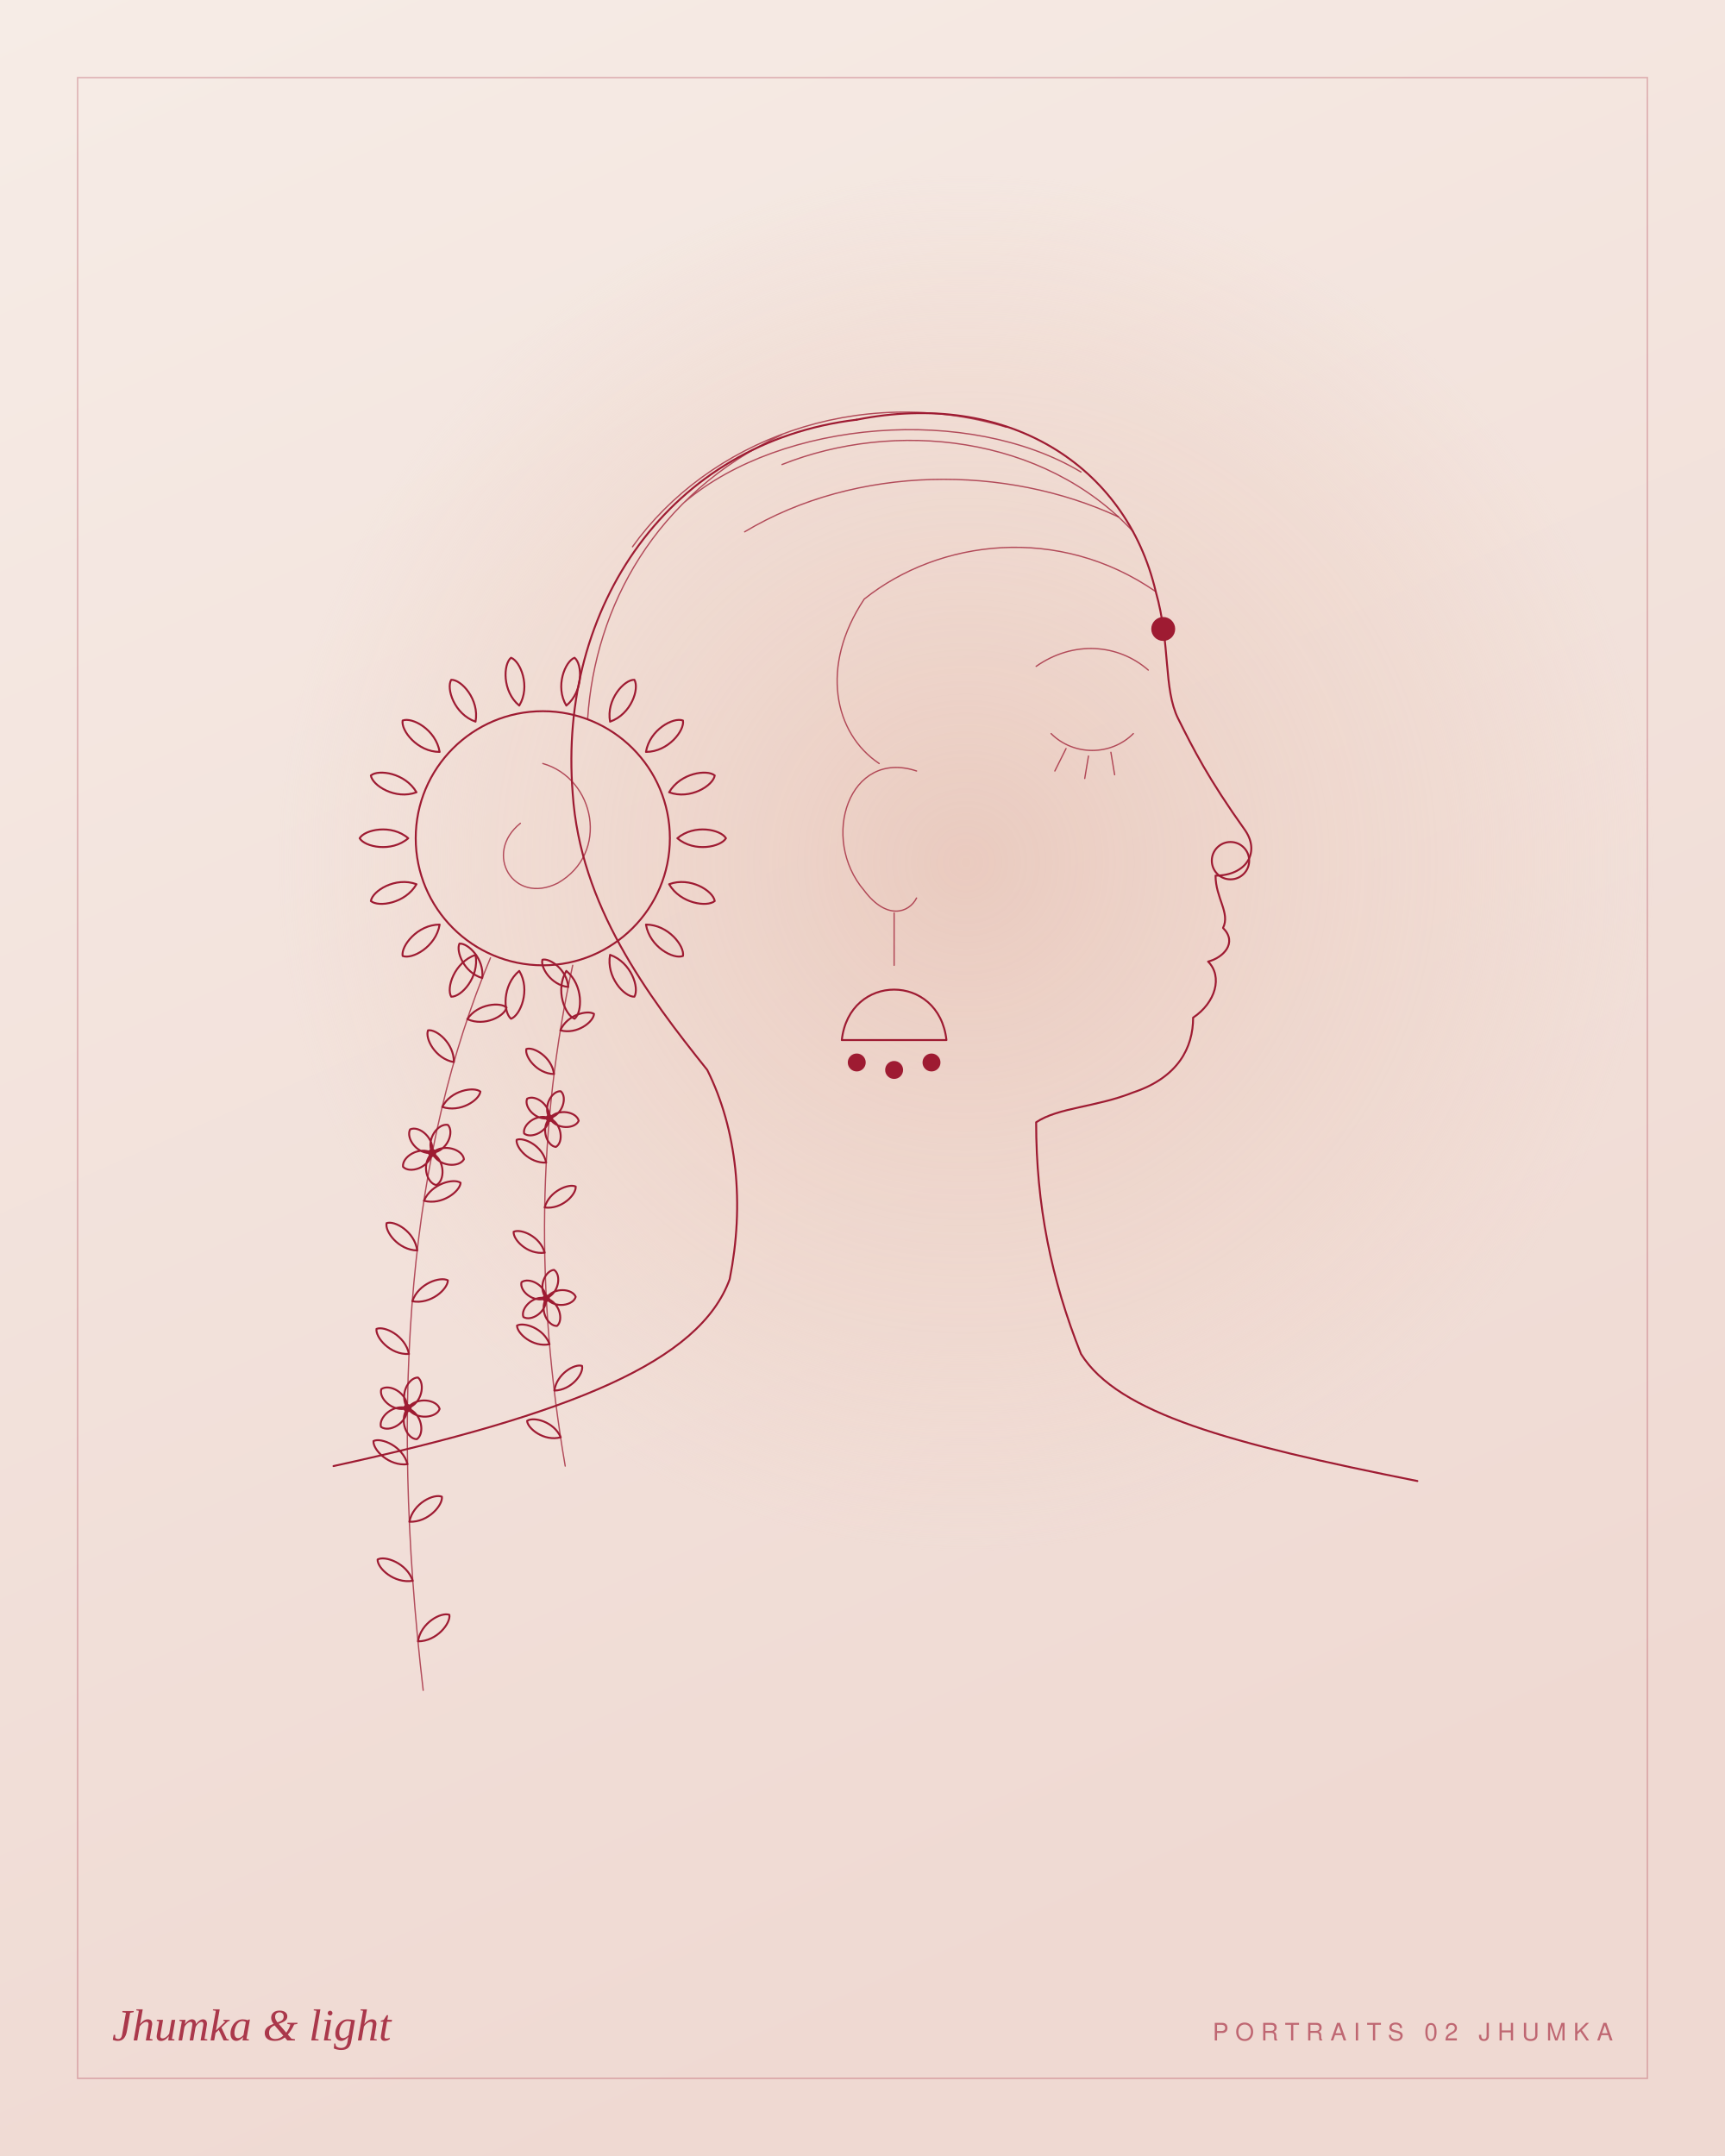
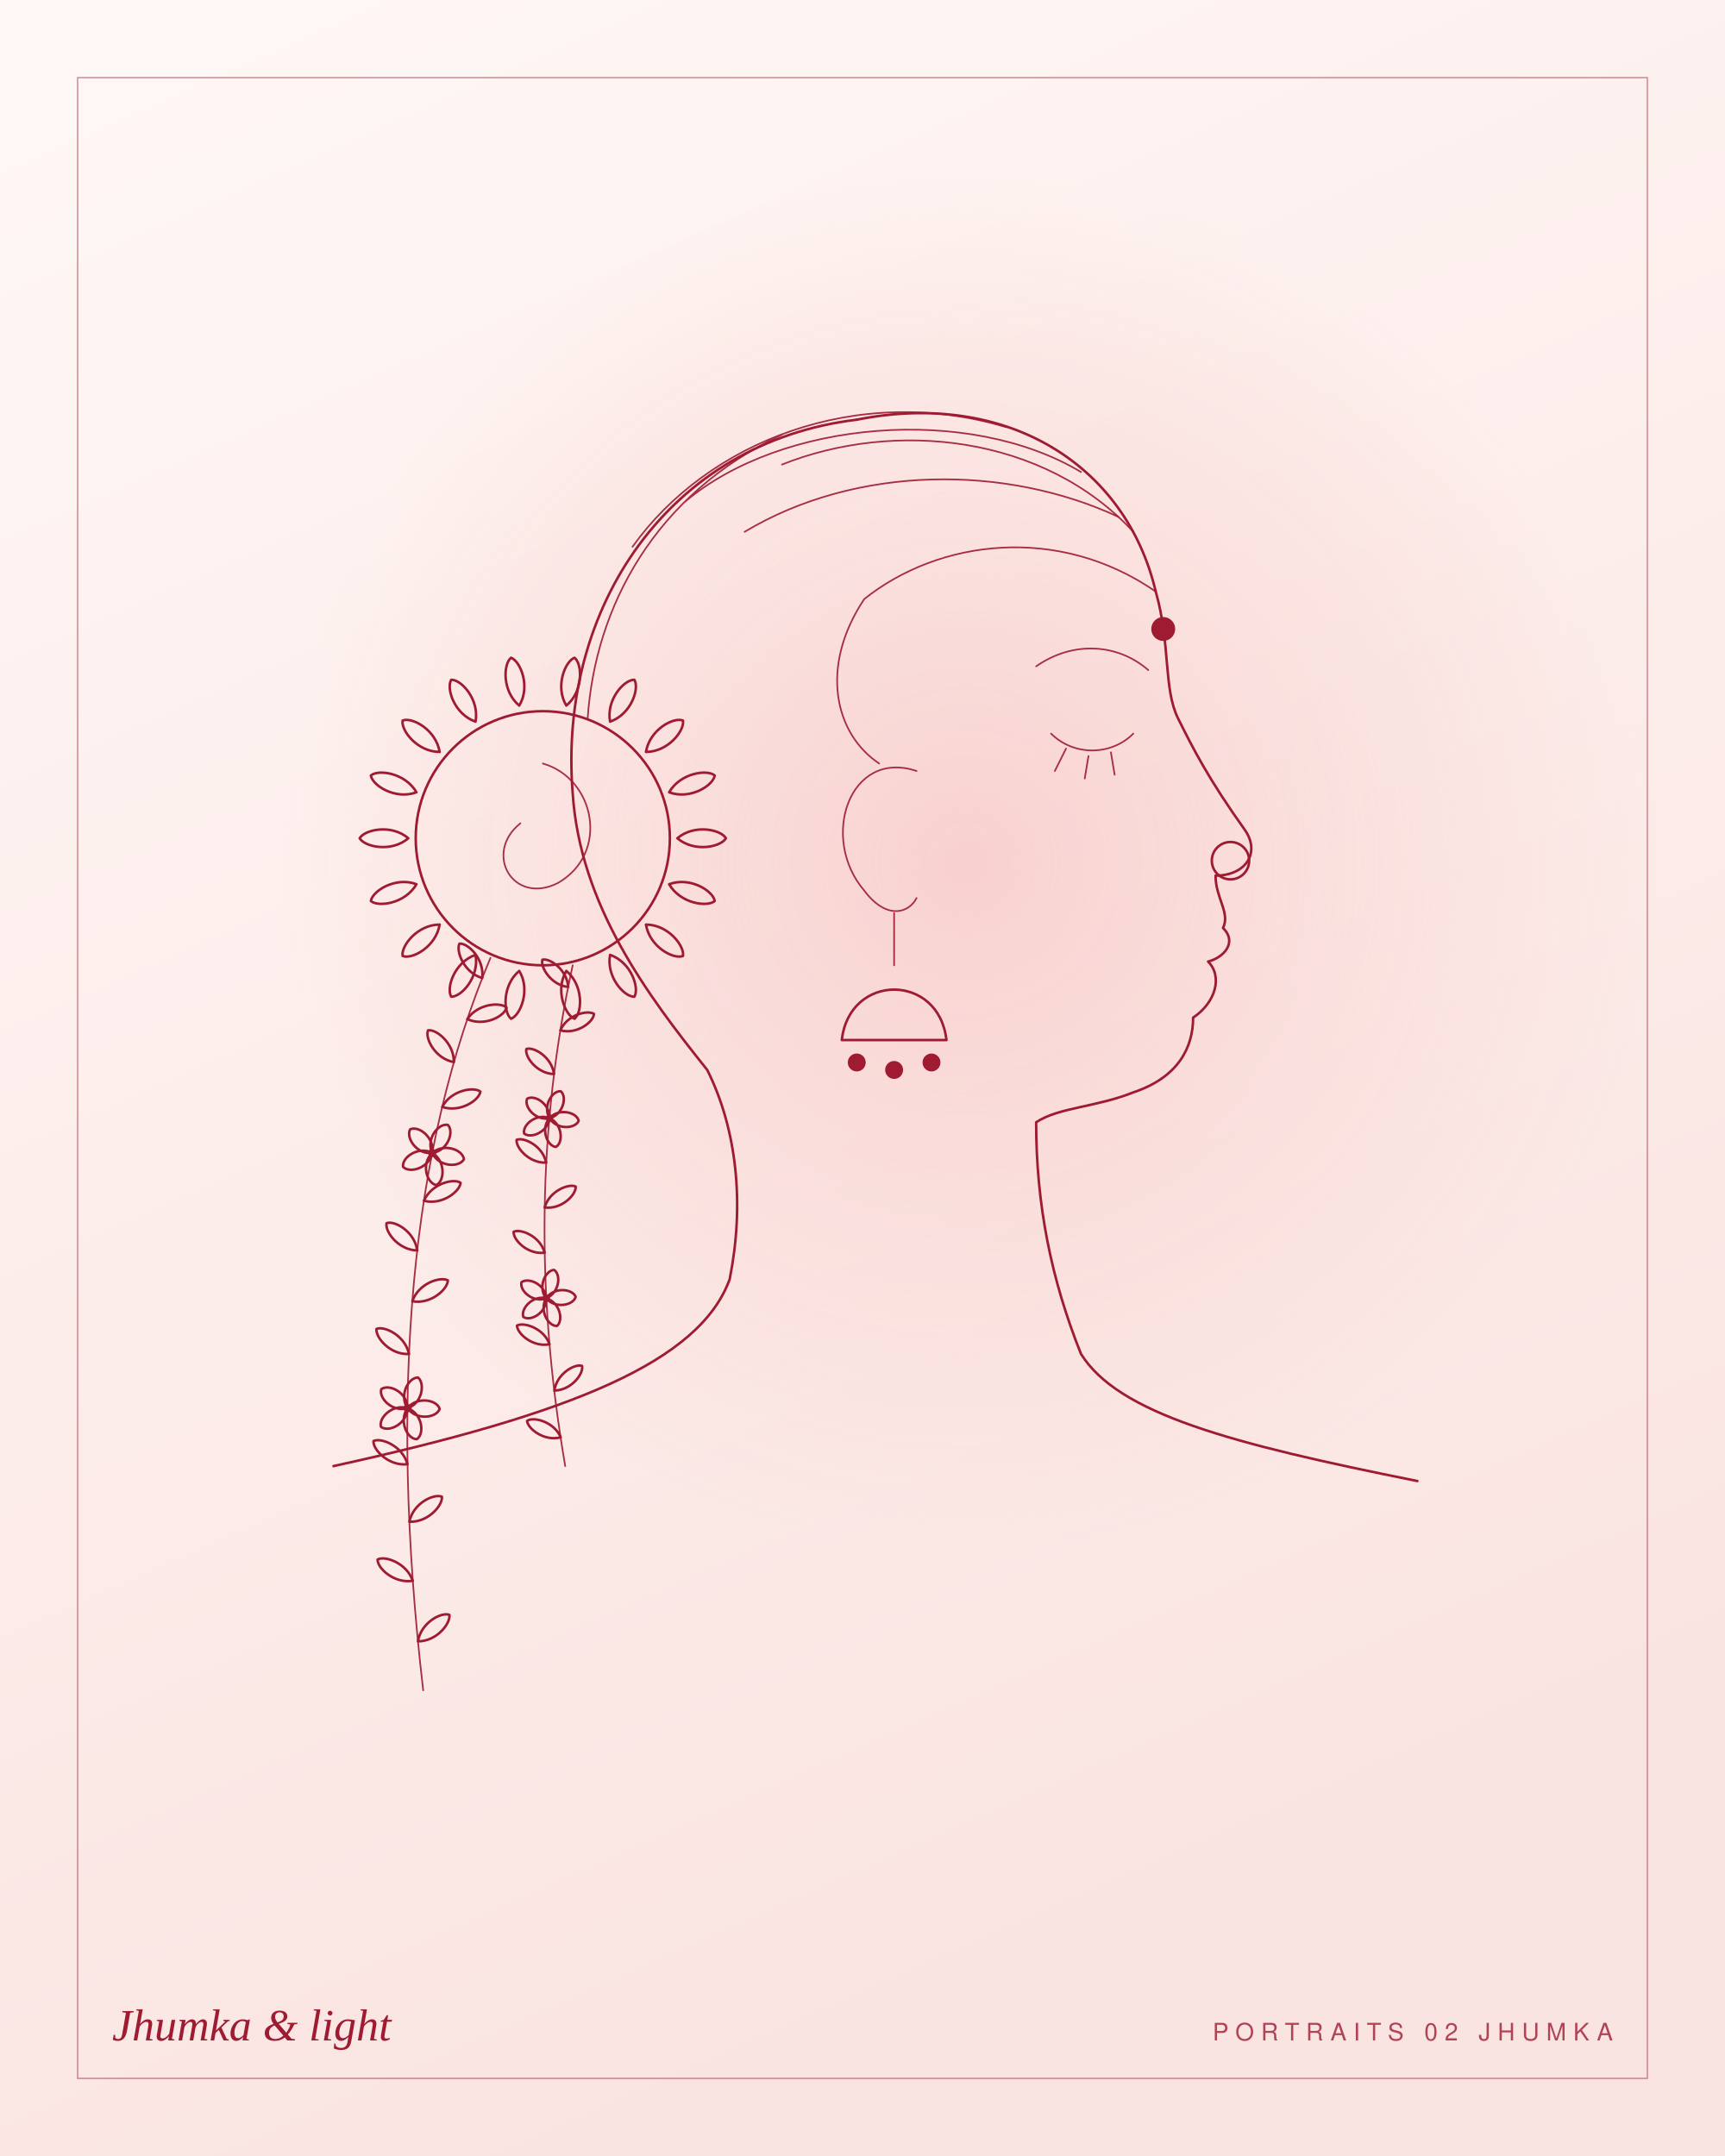
<svg xmlns="http://www.w3.org/2000/svg" viewBox="0 0 1200 1500" width="1200" height="1500">
  <defs>
    <linearGradient id="bg" x1="0" y1="0" x2=".35" y2="1">
-       <stop offset="0" stop-color="#F6ECE6" />
-       <stop offset="1" stop-color="#EFD9D2" />
+       <stop offset="0" stop-color="#FFF8F6" />
+       <stop offset="1" stop-color="#FAE4E1" />
    </linearGradient>
    <radialGradient id="disc">
-       <stop offset="0" stop-color="#E7C3B6" stop-opacity=".75" />
-       <stop offset=".7" stop-color="#EDD3C8" stop-opacity=".45" />
-       <stop offset="1" stop-color="#EDD3C8" stop-opacity="0" />
+       <stop offset="0" stop-color="#F6C4C2" stop-opacity=".7" />
+       <stop offset=".7" stop-color="#F8D8D5" stop-opacity=".4" />
+       <stop offset="1" stop-color="#F8D8D5" stop-opacity="0" />
    </radialGradient>
    <radialGradient id="glow">
-       <stop offset="0" stop-color="#F2B9A3" stop-opacity=".75" />
-       <stop offset=".5" stop-color="#F3CDBE" stop-opacity=".35" />
-       <stop offset="1" stop-color="#F6E3D8" stop-opacity="0" />
+       <stop offset="0" stop-color="#FFB38F" stop-opacity=".8" />
+       <stop offset=".45" stop-color="#FFD2B8" stop-opacity=".4" />
+       <stop offset="1" stop-color="#FFE9DC" stop-opacity="0" />
    </radialGradient>
    <style>
- .l{fill:none;stroke:#9E1B32;stroke-width:1.35;stroke-linecap:round;stroke-linejoin:round;vector-effect:non-scaling-stroke;animation:draw 2.8s cubic-bezier(.65,0,.25,1) both}
- .t{stroke-width:.9;stroke-opacity:.75}
+ .l{fill:none;stroke:#9E1B32;stroke-width:1.75;stroke-linecap:round;stroke-linejoin:round;vector-effect:non-scaling-stroke;animation:draw 2.8s cubic-bezier(.65,0,.25,1) both}
+ .t{stroke-width:1.15;stroke-opacity:.9}
.f{fill:#9E1B32}
.tx{fill:#9E1B32;font-family:Helvetica,Arial,sans-serif}
.fl{transform-box:fill-box;transform-origin:50% 100%;animation:flick 2.4s ease-in-out infinite alternate}
@keyframes draw{from{stroke-dasharray:1;stroke-dashoffset:1}to{stroke-dasharray:1;stroke-dashoffset:0}}
@keyframes flick{0%{transform:scale(1,1)}35%{transform:scale(.94,1.08)}70%{transform:scale(1.04,.95)}100%{transform:scale(.97,1.05)}}
@media (prefers-reduced-motion:reduce){.l,.fl{animation:none}}
</style>
  </defs>
  <rect width="1200" height="1500" fill="url(#bg)" />
  <circle cx="672" cy="600" r="480" fill="url(#disc)" />
  <g transform="translate(648 630) scale(2.6)">
    <path class="l" style="animation-delay:0.15s" pathLength="1" d="M-20,-130 C20,-138 52,-118 60,-84 C64,-70 62,-58 66,-50 C70,-42 74,-34 84,-20 C88,-14 84,-8 76,-8 C76,-2 80,2 78,6 C82,10 78,14 74,15 C78,19 76,26 70,30 C70,38 66,46 54,50 C44,54 34,54 28,58 C28,80 32,100 40,120 C50,136 80,144 130,154" />
    <path class="l" style="animation-delay:0.18s" pathLength="1" d="M-20,-130 C-70,-124 -100,-80 -96,-30 C-94,0 -76,24 -60,44 C-52,60 -50,80 -54,100 C-62,122 -96,136 -160,150" />
    <path class="l t" style="animation-delay:0.22s" pathLength="1" d="M-4,-36 C-22,-42 -30,-18 -18,-4 C-12,4 -6,2 -4,-2" />
    <path class="l t" style="animation-delay:0.26s" pathLength="1" d="M32,-46 C38,-40 48,-40 54,-46" />
    <path class="l t" style="animation-delay:0.29s" pathLength="1" d="M36,-42 L33,-36 M42,-40 L41,-34 M48,-41 L49,-35" />
    <path class="l t" style="animation-delay:0.33s" pathLength="1" d="M28,-64 C38,-71 50,-70 58,-63" />
    <path class="l t" style="animation-delay:0.36s" pathLength="1" d="M54,-100 C30,-126 -10,-130 -40,-118 M40,-116 C10,-134 -40,-130 -66,-108 M-40,-126 C-74,-110 -90,-80 -92,-50 M20,-128 C-20,-140 -60,-124 -80,-96" />
    <path class="l t" style="animation-delay:0.40s" pathLength="1" d="M60,-84 C34,-102 2,-98 -18,-82 C-30,-64 -26,-46 -14,-38" />
    <path class="l t" style="animation-delay:0.43s" pathLength="1" d="M50,-104 C20,-118 -20,-118 -50,-100" />
    <circle class="l" style="animation-delay:0.47s" pathLength="1" cx="-104" cy="-18" r="34" />
    <path class="l t" style="animation-delay:0.50s" pathLength="1" d="M-104,-38 C-90,-34 -86,-14 -100,-6 C-112,0 -120,-14 -110,-22" />
    <path class="l" style="animation-delay:0.54s" pathLength="1" d="M-68,-18 C-63.4,-14.1 -56.3,-15.7 -55,-18 C-56.3,-20.3 -63.4,-21.9 -68,-18 M-70.2,-5.7 C-67.2,-0.5 -60,0.5 -58,-1.2 C-58.4,-3.9 -64.6,-7.8 -70.2,-5.7 M-76.4,5.1 C-75.4,11.1 -69,14.5 -66.5,13.5 C-66,10.9 -70.4,5.1 -76.4,5.1 M-86,13.2 C-87.1,19.1 -82.2,24.5 -79.5,24.4 C-78.1,22.1 -80.3,15.2 -86,13.2 M-97.7,17.5 C-100.8,22.6 -98,29.4 -95.5,30.3 C-93.4,28.6 -93.1,21.3 -97.7,17.5 M-110.3,17.5 C-114.9,21.3 -114.6,28.6 -112.5,30.3 C-110,29.4 -107.2,22.6 -110.3,17.5 M-122,13.2 C-127.7,15.2 -129.9,22.1 -128.5,24.4 C-125.8,24.5 -120.9,19.1 -122,13.2 M-131.6,5.1 C-137.6,5.1 -142,10.9 -141.5,13.5 C-139,14.5 -132.6,11.1 -131.6,5.1 M-137.8,-5.7 C-143.4,-7.8 -149.6,-3.9 -150,-1.2 C-148,0.5 -140.8,-0.5 -137.8,-5.7 M-140,-18 C-144.5,-21.9 -151.7,-20.3 -153,-18 C-151.7,-15.7 -144.5,-14.1 -140,-18 M-137.8,-30.3 C-140.8,-35.5 -148,-36.5 -150,-34.8 C-149.6,-32.1 -143.4,-28.2 -137.8,-30.3 M-131.6,-41.1 C-132.6,-47.1 -139,-50.5 -141.5,-49.5 C-142,-46.9 -137.6,-41.1 -131.6,-41.1 M-122,-49.2 C-120.9,-55.1 -125.8,-60.5 -128.5,-60.4 C-129.9,-58.1 -127.7,-51.2 -122,-49.2 M-110.3,-53.5 C-107.2,-58.6 -110,-65.4 -112.5,-66.3 C-114.6,-64.6 -114.9,-57.3 -110.3,-53.5 M-97.7,-53.5 C-93.1,-57.3 -93.4,-64.6 -95.5,-66.3 C-98,-65.4 -100.8,-58.6 -97.7,-53.5 M-86,-49.2 C-80.3,-51.2 -78.1,-58.1 -79.5,-60.4 C-82.2,-60.5 -87.1,-55.1 -86,-49.2 M-76.4,-41.1 C-70.4,-41.1 -66,-46.9 -66.5,-49.5 C-69,-50.5 -75.4,-47.1 -76.4,-41.1 M-70.2,-30.3 C-64.6,-28.2 -58.4,-32.1 -58,-34.8 C-60,-36.5 -67.2,-35.5 -70.2,-30.3 " />
    <path class="l t" style="animation-delay:0.57s" pathLength="1" d="M-118,14 Q-150,90 -136,210" />
    <path class="l" style="animation-delay:0.61s" pathLength="1" d="M-133.6,66.2 C-131.8,70 -126.4,70.2 -125.1,67.9 C-125.4,65.3 -130.5,63.5 -133.6,66.2 M-133.6,66.2 C-136.6,69.1 -135.1,74.3 -132.5,74.8 C-130.2,73.7 -130,68.3 -133.6,66.2 M-133.6,66.2 C-137.2,64.3 -141.7,67.3 -141.4,69.9 C-139.7,71.8 -134.4,70.3 -133.6,66.2 M-133.6,66.2 C-132.9,62.2 -137.1,58.8 -139.5,59.9 C-140.7,62.2 -137.7,66.7 -133.6,66.2 M-133.6,66.2 C-129.5,65.7 -127.6,60.6 -129.4,58.7 C-132,58.2 -135.3,62.5 -133.6,66.2 " />
    <circle class="f" cx="-133.6" cy="66.2" r="1.1" />
    <path class="l" style="animation-delay:0.64s" pathLength="1" d="M-140.2,134.5 C-137.8,137.9 -132.4,137.1 -131.6,134.7 C-132.3,132.2 -137.7,131.3 -140.2,134.5 M-140.2,134.5 C-142.6,137.9 -140.3,142.8 -137.7,142.8 C-135.5,141.3 -136.3,135.9 -140.2,134.5 M-140.2,134.5 C-144.1,133.3 -148,137 -147.3,139.5 C-145.2,141.1 -140.3,138.7 -140.2,134.5 M-140.2,134.5 C-140.2,130.4 -145,127.9 -147.2,129.4 C-148,131.8 -144.2,135.7 -140.2,134.5 M-140.2,134.5 C-136.3,133.3 -135.4,127.9 -137.4,126.3 C-140,126.3 -142.5,131.1 -140.2,134.5 " />
    <circle class="f" cx="-140.2" cy="134.5" r="1.1" />
    <path class="l" style="animation-delay:0.68s" pathLength="1" d="M-120.2,19.4 C-119.6,14.3 -124,10 -126.3,10.2 C-127.3,12.2 -125.1,18 -120.2,19.4 M-124.2,30.4 C-119.6,32.5 -114.2,29.6 -113.7,27.3 C-115.3,25.8 -121.4,26.2 -124.2,30.4 M-127.8,41.9 C-127.7,36.9 -132.5,33 -134.7,33.4 C-135.6,35.5 -132.8,41 -127.8,41.9 M-130.9,53.9 C-126.1,55.5 -121,52.1 -120.7,49.8 C-122.4,48.4 -128.6,49.4 -130.9,53.9 M-135.8,79 C-130.9,80.3 -126.1,76.4 -126,74.2 C-127.8,72.9 -133.8,74.4 -135.8,79 M-137.6,92.3 C-138.3,87.2 -143.7,84.2 -145.8,85 C-146.3,87.2 -142.7,92.2 -137.6,92.3 M-138.9,105.9 C-133.9,106.8 -129.4,102.6 -129.4,100.3 C-131.4,99.2 -137.3,101.1 -138.9,105.9 M-139.8,120 C-140.8,115.1 -146.4,112.4 -148.5,113.3 C-148.8,115.5 -144.9,120.3 -139.8,120 M-140.2,149.5 C-141.5,144.6 -147.3,142.3 -149.3,143.3 C-149.5,145.6 -145.2,150.1 -140.2,149.5 M-139.7,164.9 C-134.6,165.1 -130.7,160.4 -131,158.2 C-133.1,157.3 -138.7,159.9 -139.7,164.9 M-138.8,180.7 C-140.4,175.9 -146.3,173.9 -148.2,175 C-148.3,177.3 -143.8,181.5 -138.8,180.7 M-137.4,196.9 C-132.3,196.9 -128.6,192 -129,189.8 C-131.2,189 -136.6,191.9 -137.4,196.9 " />
    <path class="l t" style="animation-delay:0.71s" pathLength="1" d="M-96,16 Q-110,80 -98,150" />
    <path class="l" style="animation-delay:0.75s" pathLength="1" d="M-102.2,56.9 C-100.3,60.1 -95.3,59.8 -94.4,57.6 C-94.9,55.3 -99.7,54.1 -102.2,56.9 M-102.2,56.9 C-104.7,59.8 -102.8,64.4 -100.5,64.6 C-98.4,63.4 -98.8,58.4 -102.2,56.9 M-102.2,56.9 C-105.7,55.5 -109.5,58.7 -109,61 C-107.2,62.5 -102.6,60.6 -102.2,56.9 M-102.2,56.9 C-102,53.2 -106.1,50.5 -108.2,51.7 C-109.1,53.9 -105.9,57.7 -102.2,56.9 M-102.2,56.9 C-98.6,56 -97.4,51.2 -99.2,49.7 C-101.5,49.5 -104.1,53.7 -102.2,56.9 " />
    <circle class="f" cx="-102.2" cy="56.9" r="1" />
    <path class="l" style="animation-delay:0.78s" pathLength="1" d="M-103.1,105.1 C-100.7,108 -95.8,107 -95.2,104.7 C-96.1,102.5 -101,102 -103.1,105.1 M-103.1,105.1 C-105,108.3 -102.6,112.6 -100.2,112.5 C-98.4,111 -99.4,106.2 -103.1,105.1 M-103.1,105.1 C-106.7,104.2 -110,107.9 -109.2,110.1 C-107.2,111.4 -102.9,108.9 -103.1,105.1 M-103.1,105.1 C-103.3,101.4 -107.8,99.4 -109.7,100.8 C-110.3,103.1 -106.6,106.4 -103.1,105.1 M-103.1,105.1 C-99.6,103.7 -99,98.8 -101,97.5 C-103.4,97.7 -105.4,102.2 -103.1,105.1 " />
    <circle class="f" cx="-103.1" cy="105.1" r="1" />
    <path class="l" style="animation-delay:0.82s" pathLength="1" d="M-97.2,21.8 C-97.5,17.2 -102.1,14 -104.1,14.5 C-104.7,16.5 -101.8,21.3 -97.2,21.8 M-99.3,33.4 C-94.8,34.6 -90.4,31.1 -90.3,29 C-92,27.9 -97.5,29.2 -99.3,33.4 M-101,45.1 C-101.6,40.5 -106.5,37.7 -108.4,38.4 C-108.9,40.4 -105.6,45 -101,45.1 M-103.1,68.8 C-104,64.3 -109.1,61.9 -111,62.7 C-111.3,64.7 -107.7,69 -103.1,68.8 M-103.5,80.8 C-98.9,81.4 -95,77.3 -95.2,75.2 C-97,74.3 -102.3,76.4 -103.5,80.8 M-103.5,92.9 C-104.7,88.5 -109.9,86.4 -111.8,87.3 C-112,89.4 -108.1,93.5 -103.5,92.9 M-102.2,117.4 C-103.7,113.1 -109.1,111.4 -110.9,112.4 C-110.9,114.5 -106.7,118.3 -102.2,117.4 M-100.9,129.8 C-96.3,129.7 -93,125.2 -93.5,123.2 C-95.4,122.5 -100.3,125.3 -100.9,129.8 M-99.2,142.3 C-101,138.1 -106.5,136.7 -108.2,137.9 C-108.1,139.9 -103.7,143.5 -99.2,142.3 " />
    <path class="l t" style="animation-delay:0.85s" pathLength="1" d="M-10,2 L-10,16" />
    <path class="l" style="animation-delay:0.89s" pathLength="1" d="M-24,36 C-22,18 2,18 4,36 Z" />
    <path class="l t" style="animation-delay:0.92s" pathLength="1" d="M-24,36 L4,36" />
    <circle class="f" cx="-20" cy="42" r="2.4" />
    <circle class="f" cx="-10" cy="44" r="2.4" />
    <circle class="f" cx="0" cy="42" r="2.4" />
    <circle class="l" style="animation-delay:0.96s" pathLength="1" cx="80" cy="-12" r="5" />
    <circle class="f" cx="62" cy="-74" r="3.2" />
  </g>
-   <rect x="54" y="54" width="1092" height="1392" fill="none" stroke="#9E1B32" stroke-opacity=".28" stroke-width="1" vector-effect="non-scaling-stroke" />
+   <rect x="54" y="54" width="1092" height="1392" fill="none" stroke="#9E1B32" stroke-opacity=".45" stroke-width="1" vector-effect="non-scaling-stroke" />
  <g fill="#9E1B32" font-family="Georgia, 'Times New Roman', serif">
-     <text x="78" y="1419.6" font-size="31.2" font-style="italic" opacity=".85">Jhumka &amp; light</text>
-     <text x="1122" y="1419.6" font-size="16.8" letter-spacing="4.8" text-anchor="end" opacity=".6" font-family="Helvetica, Arial, sans-serif">PORTRAITS 02 JHUMKA</text>
+     <text x="78" y="1419.6" font-size="31.2" font-style="italic">Jhumka &amp; light</text>
+     <text x="1122" y="1419.6" font-size="16.8" letter-spacing="4.8" text-anchor="end" opacity=".8" font-family="Helvetica, Arial, sans-serif">PORTRAITS 02 JHUMKA</text>
  </g>
</svg>
